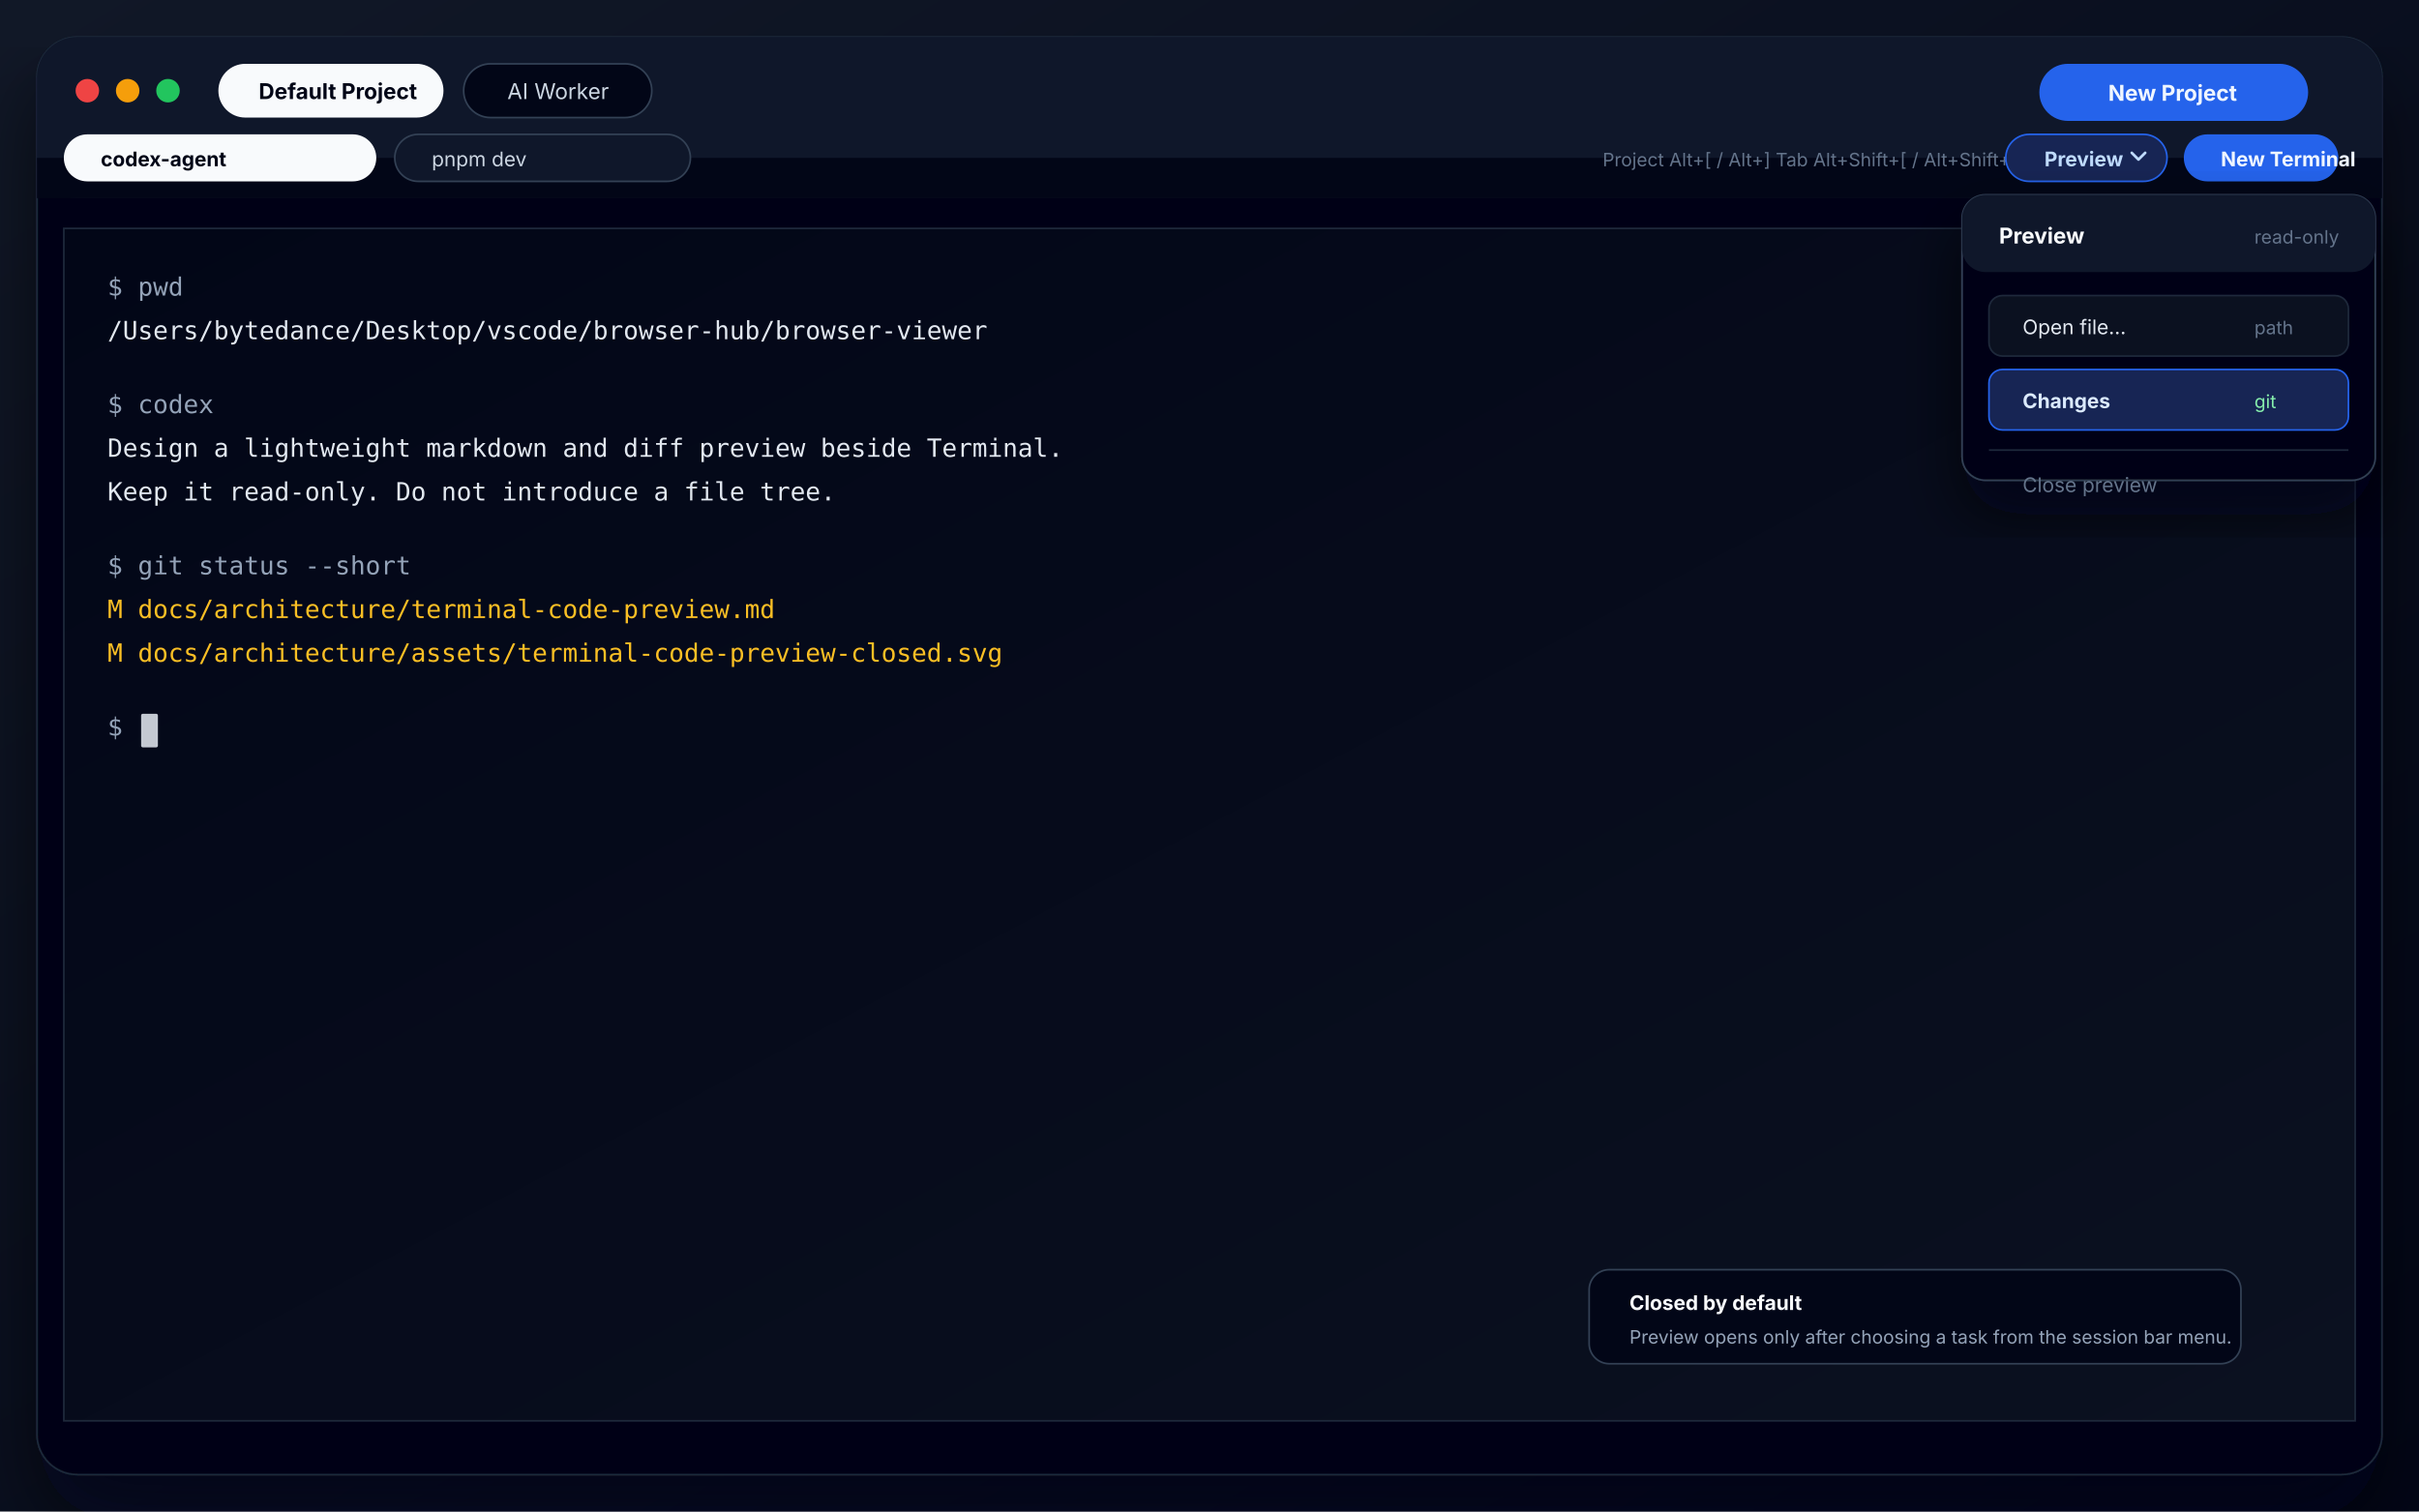
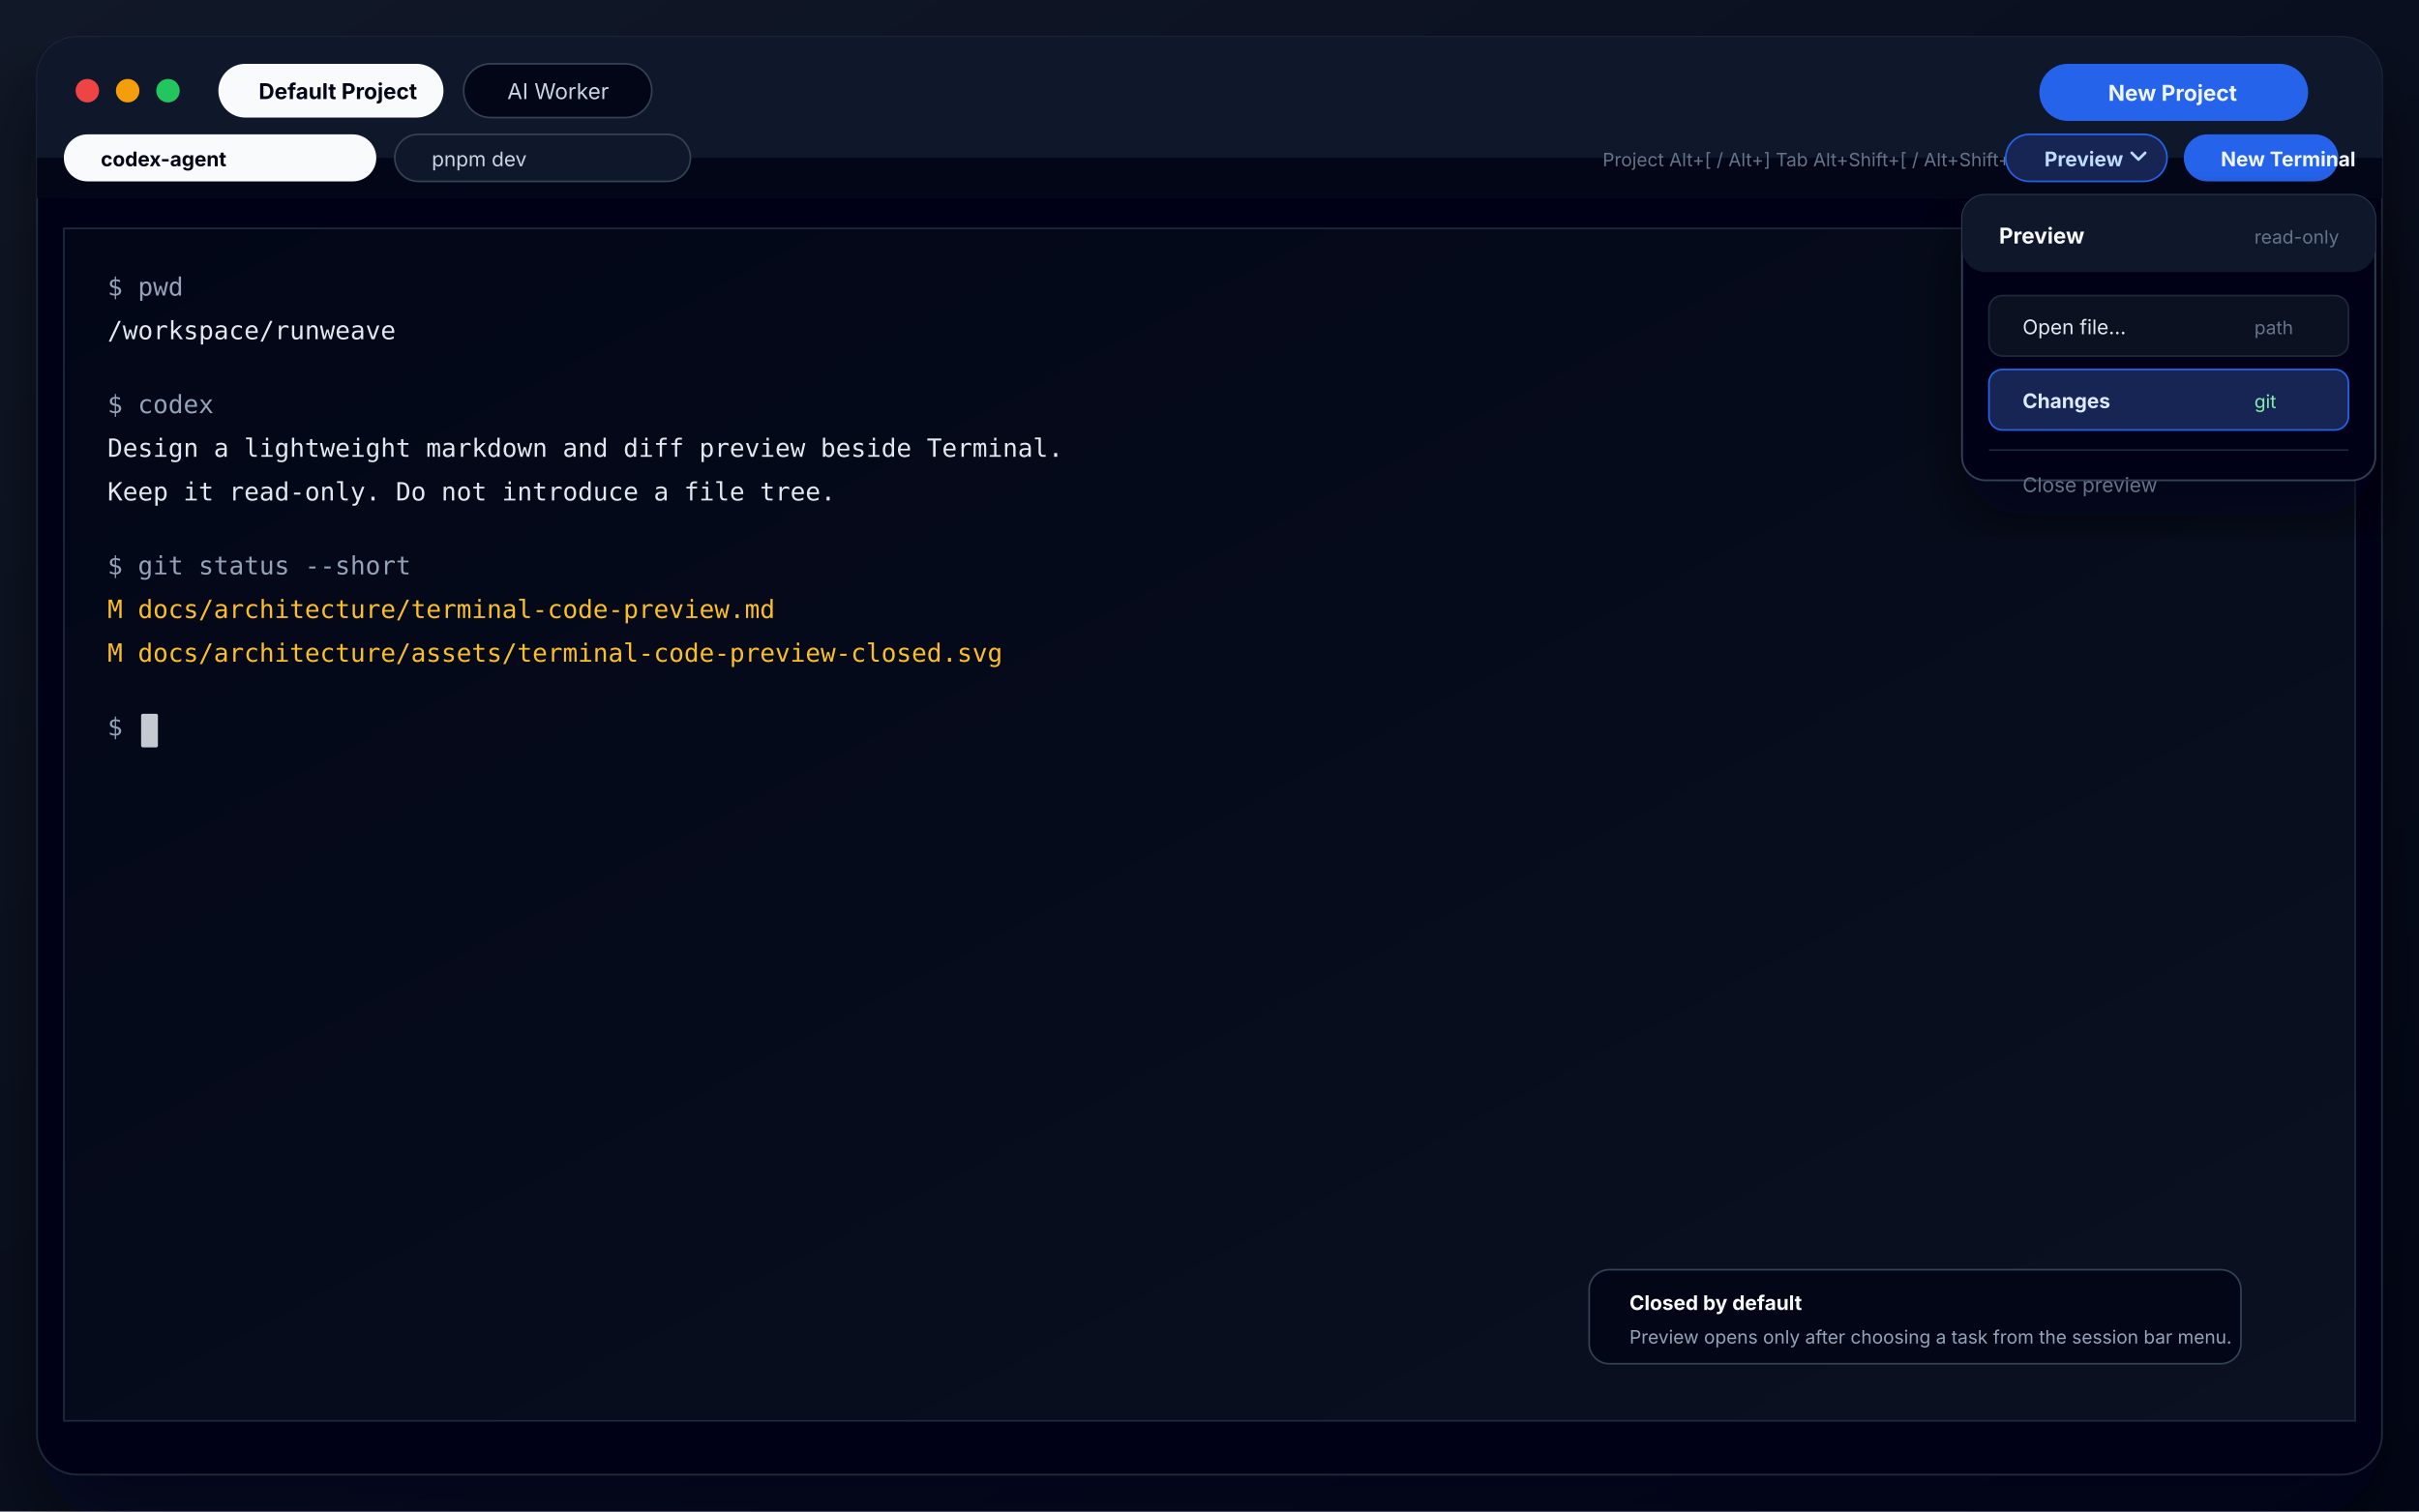
<svg xmlns="http://www.w3.org/2000/svg" width="1440" height="900" viewBox="0 0 1440 900" role="img" aria-labelledby="title desc">
  <defs>
    <linearGradient id="page" x1="0" x2="1" y1="0" y2="1">
      <stop offset="0" stop-color="#111827" />
      <stop offset="1" stop-color="#020617" />
    </linearGradient>
    <linearGradient id="terminal" x1="0" x2="1" y1="0" y2="1">
      <stop offset="0" stop-color="#020617" />
      <stop offset="1" stop-color="#0b1120" />
    </linearGradient>
    <filter id="windowShadow" x="-10%" y="-10%" width="120%" height="120%">
      <feDropShadow dx="0" dy="28" stdDeviation="26" flood-color="#020617" flood-opacity="0.62" />
    </filter>
    <filter id="menuShadow" x="-20%" y="-20%" width="140%" height="140%">
      <feDropShadow dx="0" dy="20" stdDeviation="18" flood-color="#020617" flood-opacity="0.68" />
    </filter>
    <style>
      .ui { font-family: Inter, ui-sans-serif, system-ui, -apple-system, BlinkMacSystemFont, "Segoe UI", sans-serif; }
      .mono { font-family: "SFMono-Regular", "JetBrains Mono", Menlo, Consolas, monospace; }
      .muted { fill: #94a3b8; }
      .faint { fill: #64748b; }
      .text { fill: #e2e8f0; }
      .bright { fill: #f8fafc; }
      .line { stroke: #1e293b; }
    </style>
  </defs>
  <rect width="1440" height="900" fill="url(#page)" />
  <rect x="22" y="22" width="1396" height="856" rx="24" fill="#020617" stroke="#1e293b" filter="url(#windowShadow)" />
  <rect x="22" y="22" width="1396" height="96" rx="24" fill="#0f172a" />
  <rect x="22" y="94" width="1396" height="24" fill="#020617" />
  <circle cx="52" cy="54" r="7" fill="#ef4444" />
  <circle cx="76" cy="54" r="7" fill="#f59e0b" />
  <circle cx="100" cy="54" r="7" fill="#22c55e" />
  <rect x="130" y="38" width="134" height="32" rx="16" fill="#f8fafc" />
  <text x="154" y="59" class="ui" font-size="13" font-weight="700" fill="#020617">Default Project</text>
  <rect x="276" y="38" width="112" height="32" rx="16" fill="#020617" stroke="#334155" />
  <text x="302" y="59" class="ui" font-size="13" fill="#cbd5e1">AI Worker</text>
  <rect x="1214" y="38" width="160" height="34" rx="17" fill="#2563eb" />
  <text x="1255" y="60" class="ui" font-size="13" font-weight="700" fill="#eff6ff">New Project</text>
  <rect x="38" y="80" width="186" height="28" rx="14" fill="#f8fafc" />
  <text x="60" y="99" class="ui" font-size="12" font-weight="700" fill="#020617">codex-agent</text>
  <rect x="235" y="80" width="176" height="28" rx="14" fill="#0f172a" stroke="#334155" />
  <text x="257" y="99" class="ui" font-size="12" fill="#cbd5e1">pnpm dev</text>
  <text x="954" y="99" class="ui" font-size="11" fill="#64748b">Project Alt+[ / Alt+]  Tab Alt+Shift+[ / Alt+Shift+]</text>
  <rect x="1194" y="80" width="96" height="28" rx="14" fill="#172554" stroke="#2563eb" />
  <text x="1217" y="99" class="ui" font-size="12" font-weight="700" fill="#bfdbfe">Preview</text>
  <path d="M1269 91l4 4 4-4" fill="none" stroke="#bfdbfe" stroke-width="1.6" stroke-linecap="round" stroke-linejoin="round" />
  <rect x="1300" y="80" width="92" height="28" rx="14" fill="#2563eb" />
  <text x="1322" y="99" class="ui" font-size="12" font-weight="700" fill="#eff6ff">New Terminal</text>
  <rect x="38" y="136" width="1364" height="710" fill="url(#terminal)" stroke="#1e293b" />
  <g class="mono" font-size="15">
    <text x="64" y="176" class="muted">$ pwd</text>
-     <text x="64" y="202" class="text">/Users/bytedance/Desktop/vscode/browser-hub/browser-viewer</text>
+     <text x="64" y="202" class="text">/workspace/runweave</text>
    <text x="64" y="246" class="muted">$ codex</text>
    <text x="64" y="272" class="text">Design a lightweight markdown and diff preview beside Terminal.</text>
    <text x="64" y="298" class="text">Keep it read-only. Do not introduce a file tree.</text>
    <text x="64" y="342" class="muted">$ git status --short</text>
    <text x="64" y="368" fill="#fbbf24"> M docs/architecture/terminal-code-preview.md</text>
    <text x="64" y="394" fill="#fbbf24"> M docs/architecture/assets/terminal-code-preview-closed.svg</text>
    <text x="64" y="438" class="muted">$</text>
    <rect x="84" y="425" width="10" height="20" rx="1" fill="#e2e8f0" opacity="0.86" />
  </g>
  <rect x="1168" y="116" width="246" height="170" rx="14" fill="#020617" stroke="#334155" filter="url(#menuShadow)" />
  <rect x="1168" y="116" width="246" height="46" rx="14" fill="#0f172a" />
  <text x="1190" y="145" class="ui" font-size="13" font-weight="700" fill="#f8fafc">Preview</text>
  <text x="1342" y="145" class="ui" font-size="11" fill="#64748b">read-only</text>
  <rect x="1184" y="176" width="214" height="36" rx="8" fill="#0b1120" stroke="#1e293b" />
  <text x="1204" y="199" class="ui" font-size="12" fill="#e2e8f0">Open file...</text>
  <text x="1342" y="199" class="ui" font-size="11" fill="#64748b">path</text>
  <rect x="1184" y="220" width="214" height="36" rx="8" fill="#172554" stroke="#2563eb" />
  <text x="1204" y="243" class="ui" font-size="12" font-weight="700" fill="#dbeafe">Changes</text>
  <text x="1342" y="243" class="ui" font-size="11" fill="#86efac">git</text>
  <line x1="1184" y1="268" x2="1398" y2="268" stroke="#1e293b" />
  <text x="1204" y="293" class="ui" font-size="12" fill="#64748b">Close preview</text>
  <rect x="946" y="756" width="388" height="56" rx="12" fill="#020617" stroke="#334155" />
  <text x="970" y="780" class="ui" font-size="12" font-weight="700" fill="#f8fafc">Closed by default</text>
  <text x="970" y="800" class="ui" font-size="11" fill="#94a3b8">Preview opens only after choosing a task from the session bar menu.</text>
</svg>
